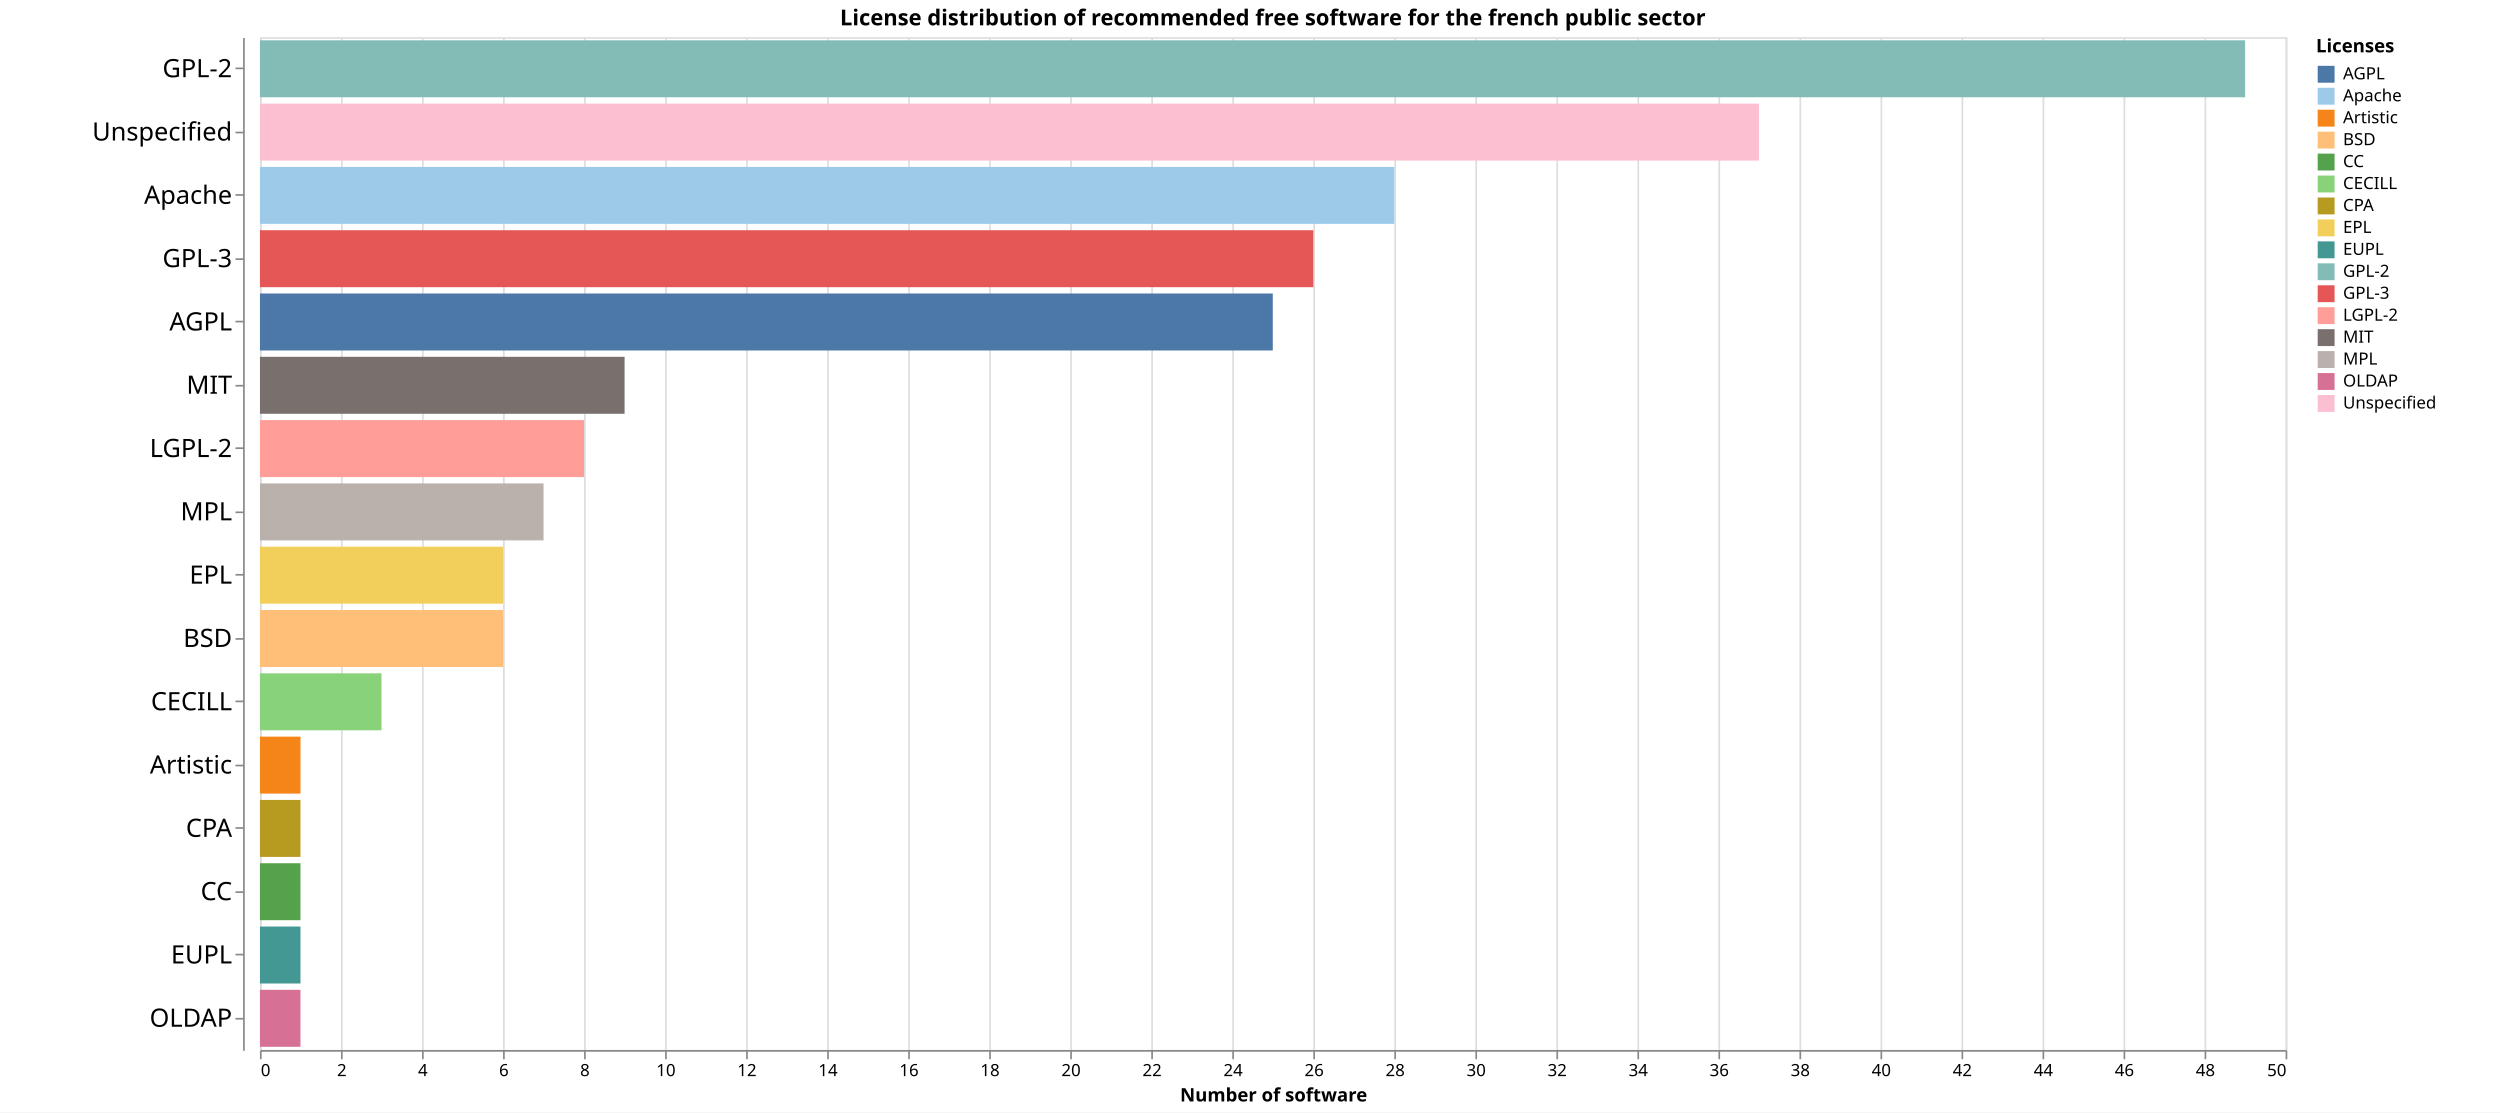
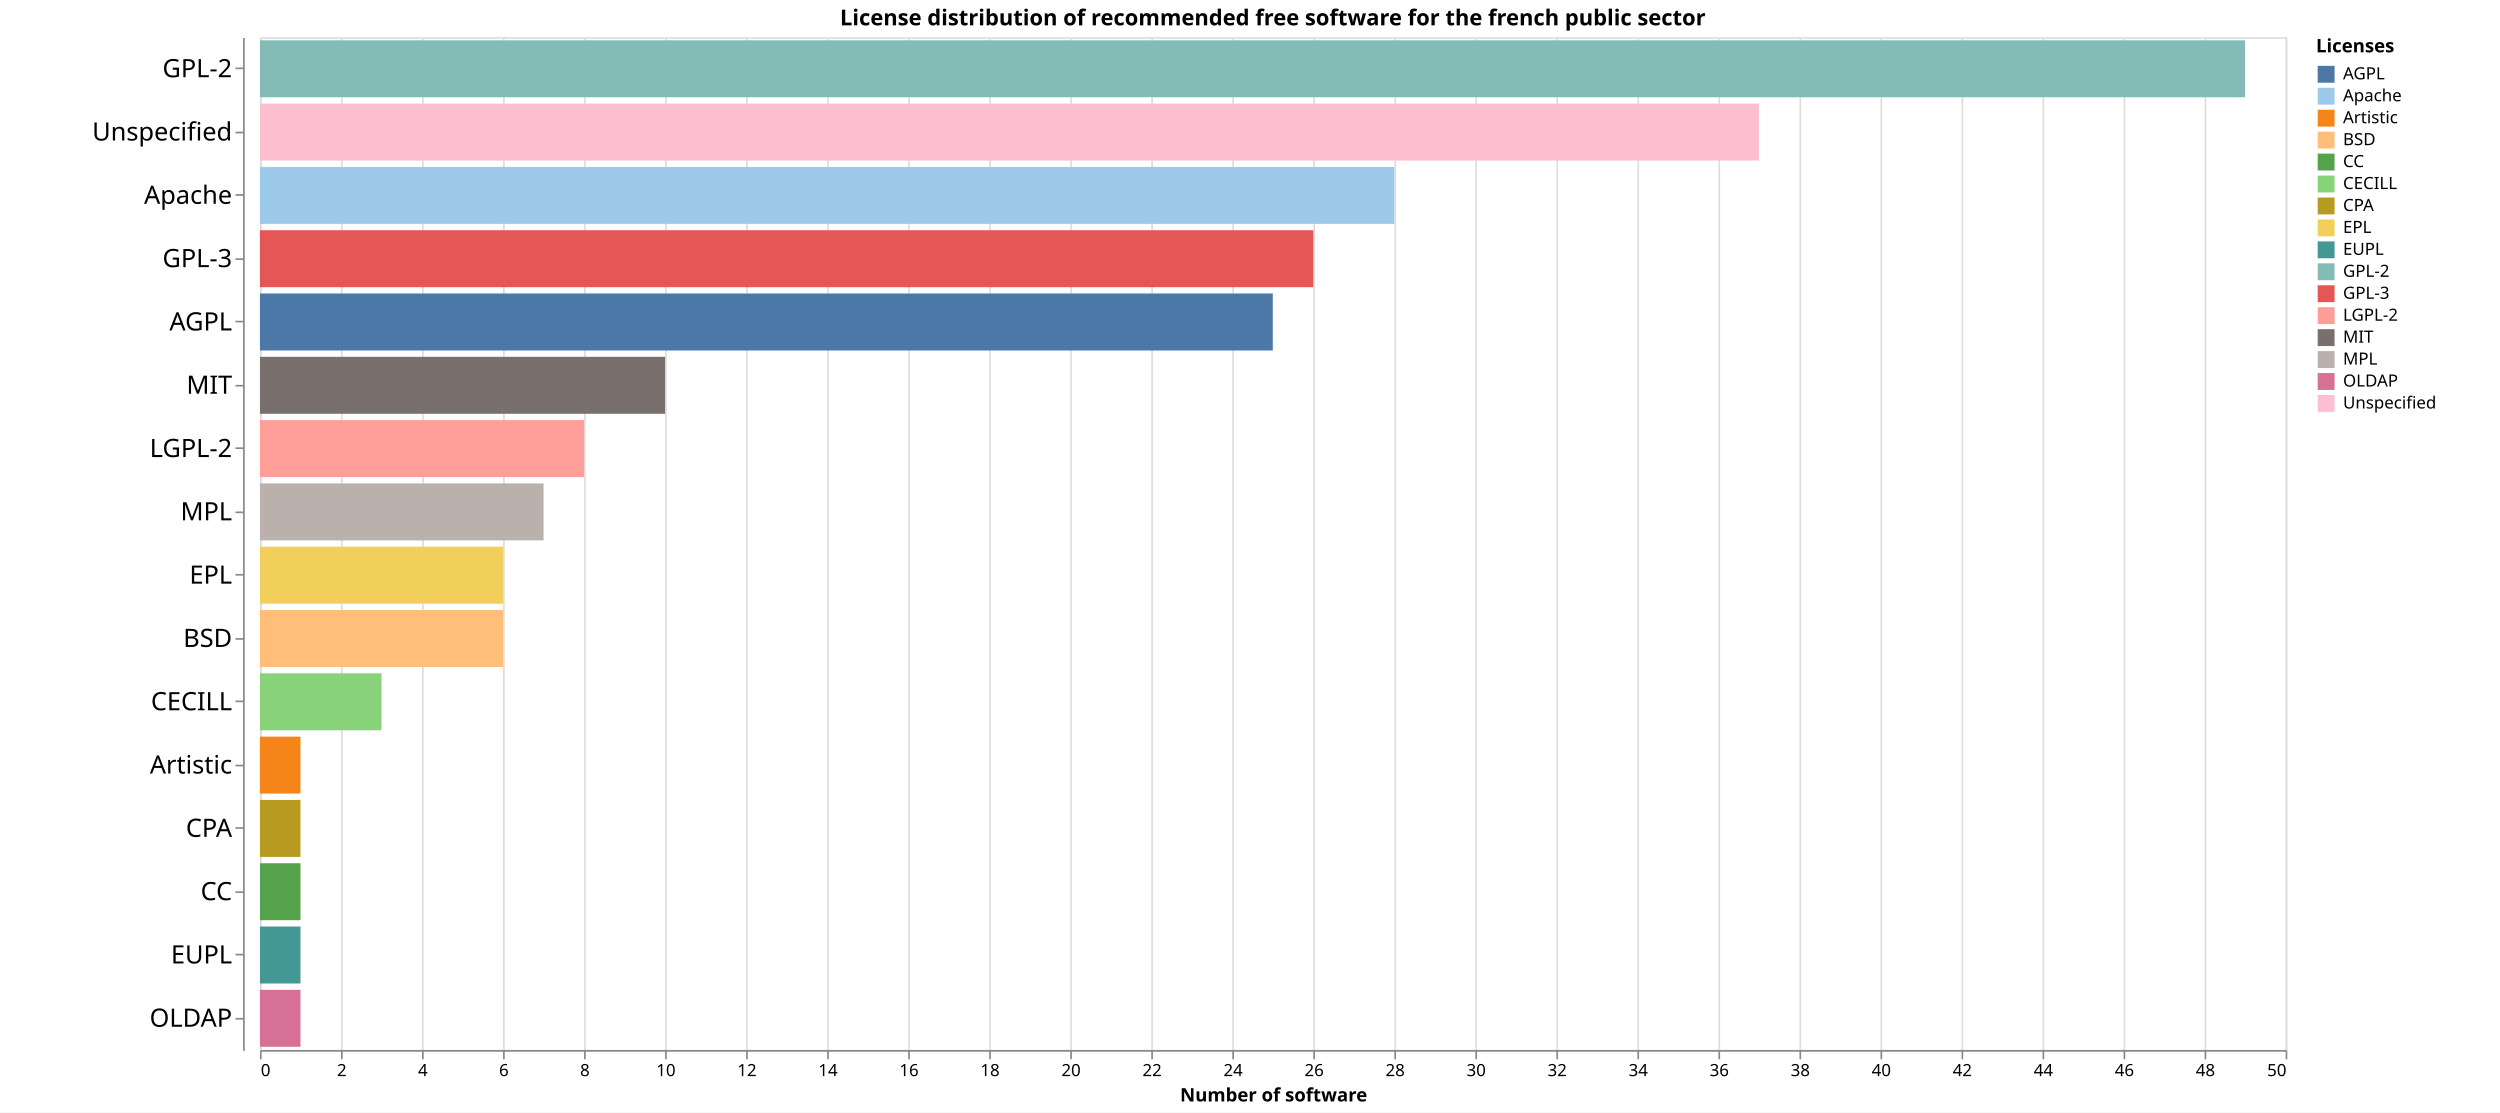
<svg xmlns="http://www.w3.org/2000/svg" class="marks" width="1481" height="659" viewBox="0 0 1481 659" version="1.1">
  <rect width="1481" height="659" fill="white" />
  <g fill="none" stroke-miterlimit="10" transform="translate(154,22)">
    <g class="mark-group role-frame root" role="graphics-object" aria-roledescription="group mark container">
      <g transform="translate(0,0)">
        <path class="background" aria-hidden="true" d="M0.5,0.5h1200v600h-1200Z" stroke="#ddd" />
        <g>
          <g class="mark-group role-axis" aria-hidden="true">
            <g transform="translate(0.5,600.5)">
              <path class="background" aria-hidden="true" d="M0,0h0v0h0Z" pointer-events="none" />
              <g>
                <g class="mark-rule role-axis-grid" pointer-events="none">
                  <line transform="translate(0,0)" x2="0" y2="-600" stroke="#ddd" stroke-width="1" opacity="1" />
                  <line transform="translate(48,0)" x2="0" y2="-600" stroke="#ddd" stroke-width="1" opacity="1" />
                  <line transform="translate(96,0)" x2="0" y2="-600" stroke="#ddd" stroke-width="1" opacity="1" />
                  <line transform="translate(144,0)" x2="0" y2="-600" stroke="#ddd" stroke-width="1" opacity="1" />
                  <line transform="translate(192,0)" x2="0" y2="-600" stroke="#ddd" stroke-width="1" opacity="1" />
                  <line transform="translate(240,0)" x2="0" y2="-600" stroke="#ddd" stroke-width="1" opacity="1" />
                  <line transform="translate(288,0)" x2="0" y2="-600" stroke="#ddd" stroke-width="1" opacity="1" />
                  <line transform="translate(336,0)" x2="0" y2="-600" stroke="#ddd" stroke-width="1" opacity="1" />
                  <line transform="translate(384,0)" x2="0" y2="-600" stroke="#ddd" stroke-width="1" opacity="1" />
                  <line transform="translate(432,0)" x2="0" y2="-600" stroke="#ddd" stroke-width="1" opacity="1" />
                  <line transform="translate(480,0)" x2="0" y2="-600" stroke="#ddd" stroke-width="1" opacity="1" />
                  <line transform="translate(528,0)" x2="0" y2="-600" stroke="#ddd" stroke-width="1" opacity="1" />
                  <line transform="translate(576,0)" x2="0" y2="-600" stroke="#ddd" stroke-width="1" opacity="1" />
                  <line transform="translate(624,0)" x2="0" y2="-600" stroke="#ddd" stroke-width="1" opacity="1" />
                  <line transform="translate(672,0)" x2="0" y2="-600" stroke="#ddd" stroke-width="1" opacity="1" />
                  <line transform="translate(720,0)" x2="0" y2="-600" stroke="#ddd" stroke-width="1" opacity="1" />
                  <line transform="translate(768,0)" x2="0" y2="-600" stroke="#ddd" stroke-width="1" opacity="1" />
                  <line transform="translate(816,0)" x2="0" y2="-600" stroke="#ddd" stroke-width="1" opacity="1" />
                  <line transform="translate(864,0)" x2="0" y2="-600" stroke="#ddd" stroke-width="1" opacity="1" />
                  <line transform="translate(912,0)" x2="0" y2="-600" stroke="#ddd" stroke-width="1" opacity="1" />
                  <line transform="translate(960,0)" x2="0" y2="-600" stroke="#ddd" stroke-width="1" opacity="1" />
                  <line transform="translate(1008,0)" x2="0" y2="-600" stroke="#ddd" stroke-width="1" opacity="1" />
                  <line transform="translate(1056,0)" x2="0" y2="-600" stroke="#ddd" stroke-width="1" opacity="1" />
                  <line transform="translate(1104,0)" x2="0" y2="-600" stroke="#ddd" stroke-width="1" opacity="1" />
                  <line transform="translate(1152,0)" x2="0" y2="-600" stroke="#ddd" stroke-width="1" opacity="1" />
                  <line transform="translate(1200,0)" x2="0" y2="-600" stroke="#ddd" stroke-width="1" opacity="1" />
                </g>
              </g>
              <path class="foreground" aria-hidden="true" d="" pointer-events="none" display="none" />
            </g>
          </g>
          <g class="mark-group role-axis" role="graphics-symbol" aria-roledescription="axis" aria-label="X-axis titled 'Number of software' for a linear scale with values from 0 to 50">
            <g transform="translate(0.5,600.5)">
              <path class="background" aria-hidden="true" d="M0,0h0v0h0Z" pointer-events="none" />
              <g>
                <g class="mark-rule role-axis-tick" pointer-events="none">
                  <line transform="translate(0,0)" x2="0" y2="5" stroke="#888" stroke-width="1" opacity="1" />
                  <line transform="translate(48,0)" x2="0" y2="5" stroke="#888" stroke-width="1" opacity="1" />
                  <line transform="translate(96,0)" x2="0" y2="5" stroke="#888" stroke-width="1" opacity="1" />
                  <line transform="translate(144,0)" x2="0" y2="5" stroke="#888" stroke-width="1" opacity="1" />
                  <line transform="translate(192,0)" x2="0" y2="5" stroke="#888" stroke-width="1" opacity="1" />
                  <line transform="translate(240,0)" x2="0" y2="5" stroke="#888" stroke-width="1" opacity="1" />
                  <line transform="translate(288,0)" x2="0" y2="5" stroke="#888" stroke-width="1" opacity="1" />
                  <line transform="translate(336,0)" x2="0" y2="5" stroke="#888" stroke-width="1" opacity="1" />
                  <line transform="translate(384,0)" x2="0" y2="5" stroke="#888" stroke-width="1" opacity="1" />
                  <line transform="translate(432,0)" x2="0" y2="5" stroke="#888" stroke-width="1" opacity="1" />
                  <line transform="translate(480,0)" x2="0" y2="5" stroke="#888" stroke-width="1" opacity="1" />
                  <line transform="translate(528,0)" x2="0" y2="5" stroke="#888" stroke-width="1" opacity="1" />
                  <line transform="translate(576,0)" x2="0" y2="5" stroke="#888" stroke-width="1" opacity="1" />
                  <line transform="translate(624,0)" x2="0" y2="5" stroke="#888" stroke-width="1" opacity="1" />
                  <line transform="translate(672,0)" x2="0" y2="5" stroke="#888" stroke-width="1" opacity="1" />
                  <line transform="translate(720,0)" x2="0" y2="5" stroke="#888" stroke-width="1" opacity="1" />
                  <line transform="translate(768,0)" x2="0" y2="5" stroke="#888" stroke-width="1" opacity="1" />
                  <line transform="translate(816,0)" x2="0" y2="5" stroke="#888" stroke-width="1" opacity="1" />
                  <line transform="translate(864,0)" x2="0" y2="5" stroke="#888" stroke-width="1" opacity="1" />
                  <line transform="translate(912,0)" x2="0" y2="5" stroke="#888" stroke-width="1" opacity="1" />
                  <line transform="translate(960,0)" x2="0" y2="5" stroke="#888" stroke-width="1" opacity="1" />
                  <line transform="translate(1008,0)" x2="0" y2="5" stroke="#888" stroke-width="1" opacity="1" />
                  <line transform="translate(1056,0)" x2="0" y2="5" stroke="#888" stroke-width="1" opacity="1" />
                  <line transform="translate(1104,0)" x2="0" y2="5" stroke="#888" stroke-width="1" opacity="1" />
                  <line transform="translate(1152,0)" x2="0" y2="5" stroke="#888" stroke-width="1" opacity="1" />
                  <line transform="translate(1200,0)" x2="0" y2="5" stroke="#888" stroke-width="1" opacity="1" />
                </g>
                <g class="mark-text role-axis-label" pointer-events="none">
                  <text text-anchor="start" transform="translate(0,15)" font-family="sans-serif" font-size="10px" fill="#000" opacity="1">0</text>
                  <text text-anchor="middle" transform="translate(48,15)" font-family="sans-serif" font-size="10px" fill="#000" opacity="1">2</text>
                  <text text-anchor="middle" transform="translate(96,15)" font-family="sans-serif" font-size="10px" fill="#000" opacity="1">4</text>
                  <text text-anchor="middle" transform="translate(144,15)" font-family="sans-serif" font-size="10px" fill="#000" opacity="1">6</text>
                  <text text-anchor="middle" transform="translate(192,15)" font-family="sans-serif" font-size="10px" fill="#000" opacity="1">8</text>
                  <text text-anchor="middle" transform="translate(240,15)" font-family="sans-serif" font-size="10px" fill="#000" opacity="1">10</text>
                  <text text-anchor="middle" transform="translate(288,15)" font-family="sans-serif" font-size="10px" fill="#000" opacity="1">12</text>
                  <text text-anchor="middle" transform="translate(336,15)" font-family="sans-serif" font-size="10px" fill="#000" opacity="1">14</text>
                  <text text-anchor="middle" transform="translate(384,15)" font-family="sans-serif" font-size="10px" fill="#000" opacity="1">16</text>
                  <text text-anchor="middle" transform="translate(432,15)" font-family="sans-serif" font-size="10px" fill="#000" opacity="1">18</text>
                  <text text-anchor="middle" transform="translate(480,15)" font-family="sans-serif" font-size="10px" fill="#000" opacity="1">20</text>
                  <text text-anchor="middle" transform="translate(528,15)" font-family="sans-serif" font-size="10px" fill="#000" opacity="1">22</text>
                  <text text-anchor="middle" transform="translate(576,15)" font-family="sans-serif" font-size="10px" fill="#000" opacity="1">24</text>
                  <text text-anchor="middle" transform="translate(624,15)" font-family="sans-serif" font-size="10px" fill="#000" opacity="1">26</text>
                  <text text-anchor="middle" transform="translate(672,15)" font-family="sans-serif" font-size="10px" fill="#000" opacity="1">28</text>
                  <text text-anchor="middle" transform="translate(720,15)" font-family="sans-serif" font-size="10px" fill="#000" opacity="1">30</text>
                  <text text-anchor="middle" transform="translate(768,15)" font-family="sans-serif" font-size="10px" fill="#000" opacity="1">32</text>
                  <text text-anchor="middle" transform="translate(816,15)" font-family="sans-serif" font-size="10px" fill="#000" opacity="1">34</text>
                  <text text-anchor="middle" transform="translate(864,15)" font-family="sans-serif" font-size="10px" fill="#000" opacity="1">36</text>
                  <text text-anchor="middle" transform="translate(912,15)" font-family="sans-serif" font-size="10px" fill="#000" opacity="1">38</text>
                  <text text-anchor="middle" transform="translate(960,15)" font-family="sans-serif" font-size="10px" fill="#000" opacity="1">40</text>
                  <text text-anchor="middle" transform="translate(1008,15)" font-family="sans-serif" font-size="10px" fill="#000" opacity="1">42</text>
                  <text text-anchor="middle" transform="translate(1056,15)" font-family="sans-serif" font-size="10px" fill="#000" opacity="1">44</text>
                  <text text-anchor="middle" transform="translate(1104,15)" font-family="sans-serif" font-size="10px" fill="#000" opacity="1">46</text>
                  <text text-anchor="middle" transform="translate(1152,15)" font-family="sans-serif" font-size="10px" fill="#000" opacity="1">48</text>
                  <text text-anchor="end" transform="translate(1200,15)" font-family="sans-serif" font-size="10px" fill="#000" opacity="1">50</text>
                </g>
                <g class="mark-rule role-axis-domain" pointer-events="none">
                  <line transform="translate(0,0)" x2="1200" y2="0" stroke="#888" stroke-width="1" opacity="1" />
                </g>
                <g class="mark-text role-axis-title" pointer-events="none">
                  <text text-anchor="middle" transform="translate(600,30)" font-family="sans-serif" font-size="11px" font-weight="bold" fill="#000" opacity="1">Number of software</text>
                </g>
              </g>
              <path class="foreground" aria-hidden="true" d="" pointer-events="none" display="none" />
            </g>
          </g>
          <g class="mark-group role-axis" role="graphics-symbol" aria-roledescription="axis" aria-label="Y-axis for a discrete scale with 16 values: GPL-2, Unspecified, Apache, GPL-3, AGPL, ending with OLDAP">
            <g transform="translate(-9.5,0.5)">
              <path class="background" aria-hidden="true" d="M0,0h0v0h0Z" pointer-events="none" />
              <g>
                <g class="mark-rule role-axis-tick" pointer-events="none">
                  <line transform="translate(0,18)" x2="-5" y2="0" stroke="#888" stroke-width="1" opacity="1" />
                  <line transform="translate(0,56)" x2="-5" y2="0" stroke="#888" stroke-width="1" opacity="1" />
                  <line transform="translate(0,93)" x2="-5" y2="0" stroke="#888" stroke-width="1" opacity="1" />
                  <line transform="translate(0,131)" x2="-5" y2="0" stroke="#888" stroke-width="1" opacity="1" />
                  <line transform="translate(0,168)" x2="-5" y2="0" stroke="#888" stroke-width="1" opacity="1" />
                  <line transform="translate(0,206)" x2="-5" y2="0" stroke="#888" stroke-width="1" opacity="1" />
                  <line transform="translate(0,243)" x2="-5" y2="0" stroke="#888" stroke-width="1" opacity="1" />
                  <line transform="translate(0,281)" x2="-5" y2="0" stroke="#888" stroke-width="1" opacity="1" />
                  <line transform="translate(0,318)" x2="-5" y2="0" stroke="#888" stroke-width="1" opacity="1" />
                  <line transform="translate(0,356)" x2="-5" y2="0" stroke="#888" stroke-width="1" opacity="1" />
                  <line transform="translate(0,393)" x2="-5" y2="0" stroke="#888" stroke-width="1" opacity="1" />
                  <line transform="translate(0,431)" x2="-5" y2="0" stroke="#888" stroke-width="1" opacity="1" />
                  <line transform="translate(0,468)" x2="-5" y2="0" stroke="#888" stroke-width="1" opacity="1" />
                  <line transform="translate(0,506)" x2="-5" y2="0" stroke="#888" stroke-width="1" opacity="1" />
                  <line transform="translate(0,543)" x2="-5" y2="0" stroke="#888" stroke-width="1" opacity="1" />
                  <line transform="translate(0,581)" x2="-5" y2="0" stroke="#888" stroke-width="1" opacity="1" />
                </g>
                <g class="mark-text role-axis-label" pointer-events="none">
                  <text text-anchor="end" transform="translate(-7,23.25)" font-family="sans-serif" font-size="15px" fill="#000" opacity="1">GPL-2</text>
                  <text text-anchor="end" transform="translate(-7,60.75)" font-family="sans-serif" font-size="15px" fill="#000" opacity="1">Unspecified</text>
                  <text text-anchor="end" transform="translate(-7,98.25)" font-family="sans-serif" font-size="15px" fill="#000" opacity="1">Apache</text>
                  <text text-anchor="end" transform="translate(-7,135.75)" font-family="sans-serif" font-size="15px" fill="#000" opacity="1">GPL-3</text>
                  <text text-anchor="end" transform="translate(-7,173.25)" font-family="sans-serif" font-size="15px" fill="#000" opacity="1">AGPL</text>
                  <text text-anchor="end" transform="translate(-7,210.75)" font-family="sans-serif" font-size="15px" fill="#000" opacity="1">MIT</text>
                  <text text-anchor="end" transform="translate(-7,248.25)" font-family="sans-serif" font-size="15px" fill="#000" opacity="1">LGPL-2</text>
                  <text text-anchor="end" transform="translate(-7,285.75)" font-family="sans-serif" font-size="15px" fill="#000" opacity="1">MPL</text>
                  <text text-anchor="end" transform="translate(-7,323.25)" font-family="sans-serif" font-size="15px" fill="#000" opacity="1">EPL</text>
                  <text text-anchor="end" transform="translate(-7,360.75)" font-family="sans-serif" font-size="15px" fill="#000" opacity="1">BSD</text>
                  <text text-anchor="end" transform="translate(-7,398.25)" font-family="sans-serif" font-size="15px" fill="#000" opacity="1">CECILL</text>
                  <text text-anchor="end" transform="translate(-7,435.75)" font-family="sans-serif" font-size="15px" fill="#000" opacity="1">Artistic</text>
                  <text text-anchor="end" transform="translate(-7,473.25)" font-family="sans-serif" font-size="15px" fill="#000" opacity="1">CPA</text>
                  <text text-anchor="end" transform="translate(-7,510.75)" font-family="sans-serif" font-size="15px" fill="#000" opacity="1">CC</text>
                  <text text-anchor="end" transform="translate(-7,548.25)" font-family="sans-serif" font-size="15px" fill="#000" opacity="1">EUPL</text>
                  <text text-anchor="end" transform="translate(-7,585.75)" font-family="sans-serif" font-size="15px" fill="#000" opacity="1">OLDAP</text>
                </g>
                <g class="mark-rule role-axis-domain" pointer-events="none">
                  <line transform="translate(0,0)" x2="0" y2="600" stroke="#888" stroke-width="1" opacity="1" />
                </g>
              </g>
              <path class="foreground" aria-hidden="true" d="" pointer-events="none" display="none" />
            </g>
          </g>
          <g class="mark-rect role-mark marks" role="graphics-object" aria-roledescription="rect mark container">
            <path aria-label="Number: 26; License: GPL-3" role="graphics-symbol" aria-roledescription="bar" d="M0,114.375h624v33.75h-624Z" fill="#e45756" />
            <path aria-label="Number: 8; License: LGPL-2" role="graphics-symbol" aria-roledescription="bar" d="M0,226.875h192v33.75h-192Z" fill="#ff9d98" />
            <path aria-label="Number: 6; License: EPL" role="graphics-symbol" aria-roledescription="bar" d="M0,301.875h144v33.75h-144Z" fill="#f2cf5b" />
            <path aria-label="Number: 1; License: Artistic" role="graphics-symbol" aria-roledescription="bar" d="M0,414.375h24v33.75h-24Z" fill="#f58518" />
            <path aria-label="Number: 25; License: AGPL" role="graphics-symbol" aria-roledescription="bar" d="M0,151.875h600v33.75h-600Z" fill="#4c78a8" />
            <path aria-label="Number: 1; License: CPA" role="graphics-symbol" aria-roledescription="bar" d="M0,451.875h24v33.75h-24Z" fill="#b79a20" />
            <path aria-label="Number: 3; License: CECILL" role="graphics-symbol" aria-roledescription="bar" d="M0,376.875h72v33.75h-72Z" fill="#88d27a" />
            <path aria-label="Number: 1; License: CC" role="graphics-symbol" aria-roledescription="bar" d="M0,489.375h24v33.75h-24Z" fill="#54a24b" />
            <path aria-label="Number: 37; License: Unspecified" role="graphics-symbol" aria-roledescription="bar" d="M0,39.375h888v33.75h-888Z" fill="#fcbfd2" />
            <path aria-label="Number: 28; License: Apache" role="graphics-symbol" aria-roledescription="bar" d="M0,76.875h672v33.75h-672Z" fill="#9ecae9" />
            <path aria-label="Number: 1; License: EUPL" role="graphics-symbol" aria-roledescription="bar" d="M0,526.875h24v33.75h-24Z" fill="#439894" />
            <path aria-label="Number: 6; License: BSD" role="graphics-symbol" aria-roledescription="bar" d="M0,339.375h144v33.75h-144Z" fill="#ffbf79" />
-             <path aria-label="Number: 9; License: MIT" role="graphics-symbol" aria-roledescription="bar" d="M0,189.375h216v33.75h-216Z" fill="#79706e" />
+             <path aria-label="Number: 10; License: MIT" role="graphics-symbol" aria-roledescription="bar" d="M0,189.375h240v33.75h-240Z" fill="#79706e" />
            <path aria-label="Number: 49; License: GPL-2" role="graphics-symbol" aria-roledescription="bar" d="M0,1.875h1176v33.75h-1176Z" fill="#83bcb6" />
            <path aria-label="Number: 7; License: MPL" role="graphics-symbol" aria-roledescription="bar" d="M0,264.375h168v33.75h-168Z" fill="#bab0ac" />
            <path aria-label="Number: 1; License: OLDAP" role="graphics-symbol" aria-roledescription="bar" d="M0,564.375h24v33.75h-24Z" fill="#d67195" />
          </g>
          <g class="mark-group role-legend" role="graphics-symbol" aria-roledescription="legend" aria-label="Symbol legend titled 'Licenses' for fill color with 16 values: AGPL, Apache, Artistic, BSD, CC, ending with Unspecified">
            <g transform="translate(1218,0)">
              <path class="background" aria-hidden="true" d="M0,0h104v222h-104Z" pointer-events="none" />
              <g>
                <g class="mark-group role-legend-entry">
                  <g transform="translate(0,16)">
                    <path class="background" aria-hidden="true" d="M0,0h0v0h0Z" pointer-events="none" />
                    <g>
                      <g class="mark-group role-scope" role="graphics-object" aria-roledescription="group mark container">
                        <g transform="translate(0,0)">
                          <path class="background" aria-hidden="true" d="M0,0h104v11h-104Z" pointer-events="none" opacity="1" />
                          <g>
                            <g class="mark-symbol role-legend-symbol" pointer-events="none">
                              <path transform="translate(6,6)" d="M-5,-5h10v10h-10Z" fill="#4c78a8" stroke-width="1.5" opacity="1" />
                            </g>
                            <g class="mark-text role-legend-label" pointer-events="none">
                              <text text-anchor="start" transform="translate(16,9)" font-family="sans-serif" font-size="10px" fill="#000" opacity="1">AGPL</text>
                            </g>
                          </g>
                          <path class="foreground" aria-hidden="true" d="" pointer-events="none" display="none" />
                        </g>
                        <g transform="translate(0,13)">
                          <path class="background" aria-hidden="true" d="M0,0h104v11h-104Z" pointer-events="none" opacity="1" />
                          <g>
                            <g class="mark-symbol role-legend-symbol" pointer-events="none">
                              <path transform="translate(6,6)" d="M-5,-5h10v10h-10Z" fill="#9ecae9" stroke-width="1.5" opacity="1" />
                            </g>
                            <g class="mark-text role-legend-label" pointer-events="none">
                              <text text-anchor="start" transform="translate(16,9)" font-family="sans-serif" font-size="10px" fill="#000" opacity="1">Apache</text>
                            </g>
                          </g>
                          <path class="foreground" aria-hidden="true" d="" pointer-events="none" display="none" />
                        </g>
                        <g transform="translate(0,26)">
                          <path class="background" aria-hidden="true" d="M0,0h104v11h-104Z" pointer-events="none" opacity="1" />
                          <g>
                            <g class="mark-symbol role-legend-symbol" pointer-events="none">
                              <path transform="translate(6,6)" d="M-5,-5h10v10h-10Z" fill="#f58518" stroke-width="1.5" opacity="1" />
                            </g>
                            <g class="mark-text role-legend-label" pointer-events="none">
                              <text text-anchor="start" transform="translate(16,9)" font-family="sans-serif" font-size="10px" fill="#000" opacity="1">Artistic</text>
                            </g>
                          </g>
                          <path class="foreground" aria-hidden="true" d="" pointer-events="none" display="none" />
                        </g>
                        <g transform="translate(0,39)">
                          <path class="background" aria-hidden="true" d="M0,0h104v11h-104Z" pointer-events="none" opacity="1" />
                          <g>
                            <g class="mark-symbol role-legend-symbol" pointer-events="none">
                              <path transform="translate(6,6)" d="M-5,-5h10v10h-10Z" fill="#ffbf79" stroke-width="1.5" opacity="1" />
                            </g>
                            <g class="mark-text role-legend-label" pointer-events="none">
                              <text text-anchor="start" transform="translate(16,9)" font-family="sans-serif" font-size="10px" fill="#000" opacity="1">BSD</text>
                            </g>
                          </g>
                          <path class="foreground" aria-hidden="true" d="" pointer-events="none" display="none" />
                        </g>
                        <g transform="translate(0,52)">
                          <path class="background" aria-hidden="true" d="M0,0h104v11h-104Z" pointer-events="none" opacity="1" />
                          <g>
                            <g class="mark-symbol role-legend-symbol" pointer-events="none">
                              <path transform="translate(6,6)" d="M-5,-5h10v10h-10Z" fill="#54a24b" stroke-width="1.5" opacity="1" />
                            </g>
                            <g class="mark-text role-legend-label" pointer-events="none">
                              <text text-anchor="start" transform="translate(16,9)" font-family="sans-serif" font-size="10px" fill="#000" opacity="1">CC</text>
                            </g>
                          </g>
                          <path class="foreground" aria-hidden="true" d="" pointer-events="none" display="none" />
                        </g>
                        <g transform="translate(0,65)">
                          <path class="background" aria-hidden="true" d="M0,0h104v11h-104Z" pointer-events="none" opacity="1" />
                          <g>
                            <g class="mark-symbol role-legend-symbol" pointer-events="none">
                              <path transform="translate(6,6)" d="M-5,-5h10v10h-10Z" fill="#88d27a" stroke-width="1.5" opacity="1" />
                            </g>
                            <g class="mark-text role-legend-label" pointer-events="none">
                              <text text-anchor="start" transform="translate(16,9)" font-family="sans-serif" font-size="10px" fill="#000" opacity="1">CECILL</text>
                            </g>
                          </g>
                          <path class="foreground" aria-hidden="true" d="" pointer-events="none" display="none" />
                        </g>
                        <g transform="translate(0,78)">
                          <path class="background" aria-hidden="true" d="M0,0h104v11h-104Z" pointer-events="none" opacity="1" />
                          <g>
                            <g class="mark-symbol role-legend-symbol" pointer-events="none">
                              <path transform="translate(6,6)" d="M-5,-5h10v10h-10Z" fill="#b79a20" stroke-width="1.5" opacity="1" />
                            </g>
                            <g class="mark-text role-legend-label" pointer-events="none">
                              <text text-anchor="start" transform="translate(16,9)" font-family="sans-serif" font-size="10px" fill="#000" opacity="1">CPA</text>
                            </g>
                          </g>
                          <path class="foreground" aria-hidden="true" d="" pointer-events="none" display="none" />
                        </g>
                        <g transform="translate(0,91)">
                          <path class="background" aria-hidden="true" d="M0,0h104v11h-104Z" pointer-events="none" opacity="1" />
                          <g>
                            <g class="mark-symbol role-legend-symbol" pointer-events="none">
                              <path transform="translate(6,6)" d="M-5,-5h10v10h-10Z" fill="#f2cf5b" stroke-width="1.5" opacity="1" />
                            </g>
                            <g class="mark-text role-legend-label" pointer-events="none">
                              <text text-anchor="start" transform="translate(16,9)" font-family="sans-serif" font-size="10px" fill="#000" opacity="1">EPL</text>
                            </g>
                          </g>
                          <path class="foreground" aria-hidden="true" d="" pointer-events="none" display="none" />
                        </g>
                        <g transform="translate(0,104)">
                          <path class="background" aria-hidden="true" d="M0,0h104v11h-104Z" pointer-events="none" opacity="1" />
                          <g>
                            <g class="mark-symbol role-legend-symbol" pointer-events="none">
                              <path transform="translate(6,6)" d="M-5,-5h10v10h-10Z" fill="#439894" stroke-width="1.5" opacity="1" />
                            </g>
                            <g class="mark-text role-legend-label" pointer-events="none">
                              <text text-anchor="start" transform="translate(16,9)" font-family="sans-serif" font-size="10px" fill="#000" opacity="1">EUPL</text>
                            </g>
                          </g>
                          <path class="foreground" aria-hidden="true" d="" pointer-events="none" display="none" />
                        </g>
                        <g transform="translate(0,117)">
                          <path class="background" aria-hidden="true" d="M0,0h104v11h-104Z" pointer-events="none" opacity="1" />
                          <g>
                            <g class="mark-symbol role-legend-symbol" pointer-events="none">
                              <path transform="translate(6,6)" d="M-5,-5h10v10h-10Z" fill="#83bcb6" stroke-width="1.5" opacity="1" />
                            </g>
                            <g class="mark-text role-legend-label" pointer-events="none">
                              <text text-anchor="start" transform="translate(16,9)" font-family="sans-serif" font-size="10px" fill="#000" opacity="1">GPL-2</text>
                            </g>
                          </g>
                          <path class="foreground" aria-hidden="true" d="" pointer-events="none" display="none" />
                        </g>
                        <g transform="translate(0,130)">
                          <path class="background" aria-hidden="true" d="M0,0h104v11h-104Z" pointer-events="none" opacity="1" />
                          <g>
                            <g class="mark-symbol role-legend-symbol" pointer-events="none">
                              <path transform="translate(6,6)" d="M-5,-5h10v10h-10Z" fill="#e45756" stroke-width="1.5" opacity="1" />
                            </g>
                            <g class="mark-text role-legend-label" pointer-events="none">
                              <text text-anchor="start" transform="translate(16,9)" font-family="sans-serif" font-size="10px" fill="#000" opacity="1">GPL-3</text>
                            </g>
                          </g>
                          <path class="foreground" aria-hidden="true" d="" pointer-events="none" display="none" />
                        </g>
                        <g transform="translate(0,143)">
                          <path class="background" aria-hidden="true" d="M0,0h104v11h-104Z" pointer-events="none" opacity="1" />
                          <g>
                            <g class="mark-symbol role-legend-symbol" pointer-events="none">
                              <path transform="translate(6,6)" d="M-5,-5h10v10h-10Z" fill="#ff9d98" stroke-width="1.5" opacity="1" />
                            </g>
                            <g class="mark-text role-legend-label" pointer-events="none">
                              <text text-anchor="start" transform="translate(16,9)" font-family="sans-serif" font-size="10px" fill="#000" opacity="1">LGPL-2</text>
                            </g>
                          </g>
                          <path class="foreground" aria-hidden="true" d="" pointer-events="none" display="none" />
                        </g>
                        <g transform="translate(0,156)">
                          <path class="background" aria-hidden="true" d="M0,0h104v11h-104Z" pointer-events="none" opacity="1" />
                          <g>
                            <g class="mark-symbol role-legend-symbol" pointer-events="none">
                              <path transform="translate(6,6)" d="M-5,-5h10v10h-10Z" fill="#79706e" stroke-width="1.5" opacity="1" />
                            </g>
                            <g class="mark-text role-legend-label" pointer-events="none">
                              <text text-anchor="start" transform="translate(16,9)" font-family="sans-serif" font-size="10px" fill="#000" opacity="1">MIT</text>
                            </g>
                          </g>
                          <path class="foreground" aria-hidden="true" d="" pointer-events="none" display="none" />
                        </g>
                        <g transform="translate(0,169)">
                          <path class="background" aria-hidden="true" d="M0,0h104v11h-104Z" pointer-events="none" opacity="1" />
                          <g>
                            <g class="mark-symbol role-legend-symbol" pointer-events="none">
                              <path transform="translate(6,6)" d="M-5,-5h10v10h-10Z" fill="#bab0ac" stroke-width="1.5" opacity="1" />
                            </g>
                            <g class="mark-text role-legend-label" pointer-events="none">
                              <text text-anchor="start" transform="translate(16,9)" font-family="sans-serif" font-size="10px" fill="#000" opacity="1">MPL</text>
                            </g>
                          </g>
                          <path class="foreground" aria-hidden="true" d="" pointer-events="none" display="none" />
                        </g>
                        <g transform="translate(0,182)">
                          <path class="background" aria-hidden="true" d="M0,0h104v11h-104Z" pointer-events="none" opacity="1" />
                          <g>
                            <g class="mark-symbol role-legend-symbol" pointer-events="none">
                              <path transform="translate(6,6)" d="M-5,-5h10v10h-10Z" fill="#d67195" stroke-width="1.5" opacity="1" />
                            </g>
                            <g class="mark-text role-legend-label" pointer-events="none">
                              <text text-anchor="start" transform="translate(16,9)" font-family="sans-serif" font-size="10px" fill="#000" opacity="1">OLDAP</text>
                            </g>
                          </g>
                          <path class="foreground" aria-hidden="true" d="" pointer-events="none" display="none" />
                        </g>
                        <g transform="translate(0,195)">
                          <path class="background" aria-hidden="true" d="M0,0h104v11h-104Z" pointer-events="none" opacity="1" />
                          <g>
                            <g class="mark-symbol role-legend-symbol" pointer-events="none">
                              <path transform="translate(6,6)" d="M-5,-5h10v10h-10Z" fill="#fcbfd2" stroke-width="1.5" opacity="1" />
                            </g>
                            <g class="mark-text role-legend-label" pointer-events="none">
                              <text text-anchor="start" transform="translate(16,9)" font-family="sans-serif" font-size="10px" fill="#000" opacity="1">Unspecified</text>
                            </g>
                          </g>
                          <path class="foreground" aria-hidden="true" d="" pointer-events="none" display="none" />
                        </g>
                      </g>
                    </g>
                    <path class="foreground" aria-hidden="true" d="" pointer-events="none" display="none" />
                  </g>
                </g>
                <g class="mark-text role-legend-title" pointer-events="none">
                  <text text-anchor="start" transform="translate(0,9)" font-family="sans-serif" font-size="11px" font-weight="bold" fill="#000" opacity="1">Licenses</text>
                </g>
              </g>
              <path class="foreground" aria-hidden="true" d="" pointer-events="none" display="none" />
            </g>
          </g>
          <g class="mark-group role-title">
            <g transform="translate(600,-17)">
              <path class="background" aria-hidden="true" d="M0,0h0v0h0Z" pointer-events="none" />
              <g>
                <g class="mark-text role-title-text" role="graphics-symbol" aria-roledescription="title" aria-label="Title text 'License distribution of recommended free software for the french public sector'" pointer-events="none">
                  <text text-anchor="middle" transform="translate(0,10)" font-family="sans-serif" font-size="13px" font-weight="bold" fill="#000" opacity="1">License distribution of recommended free software for the french public sector</text>
                </g>
              </g>
              <path class="foreground" aria-hidden="true" d="" pointer-events="none" display="none" />
            </g>
          </g>
        </g>
        <path class="foreground" aria-hidden="true" d="" display="none" />
      </g>
    </g>
  </g>
</svg>
